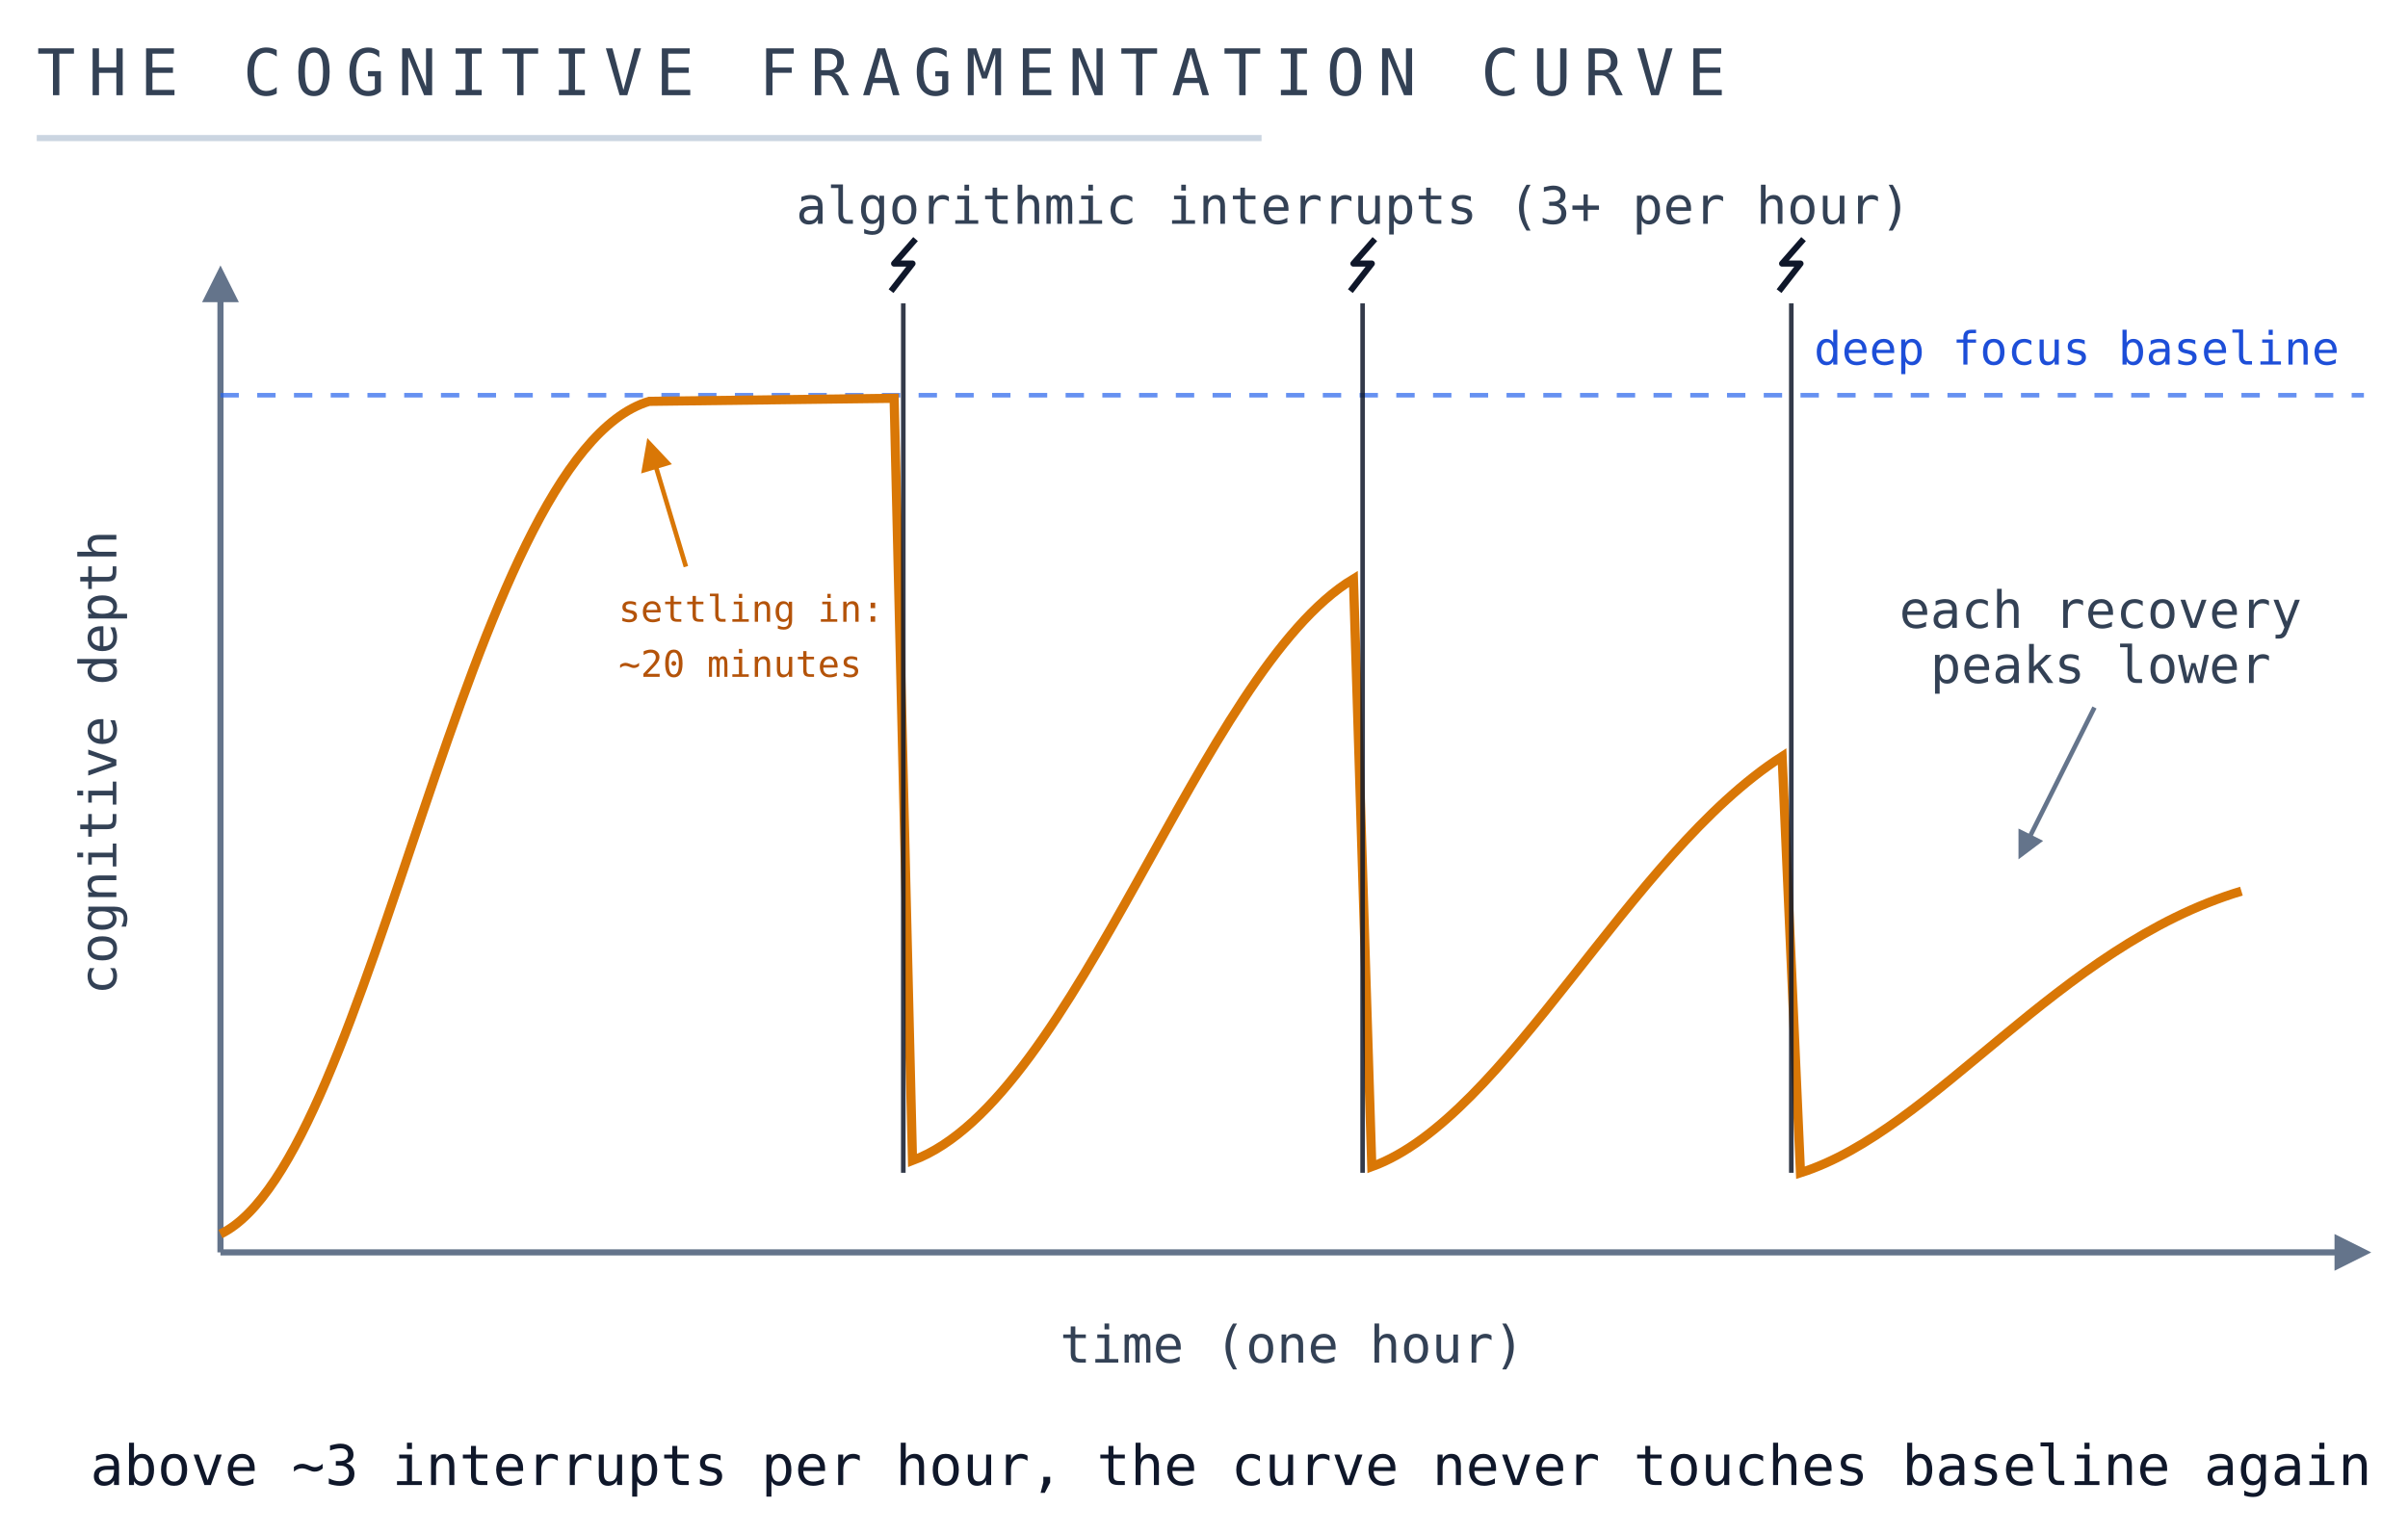
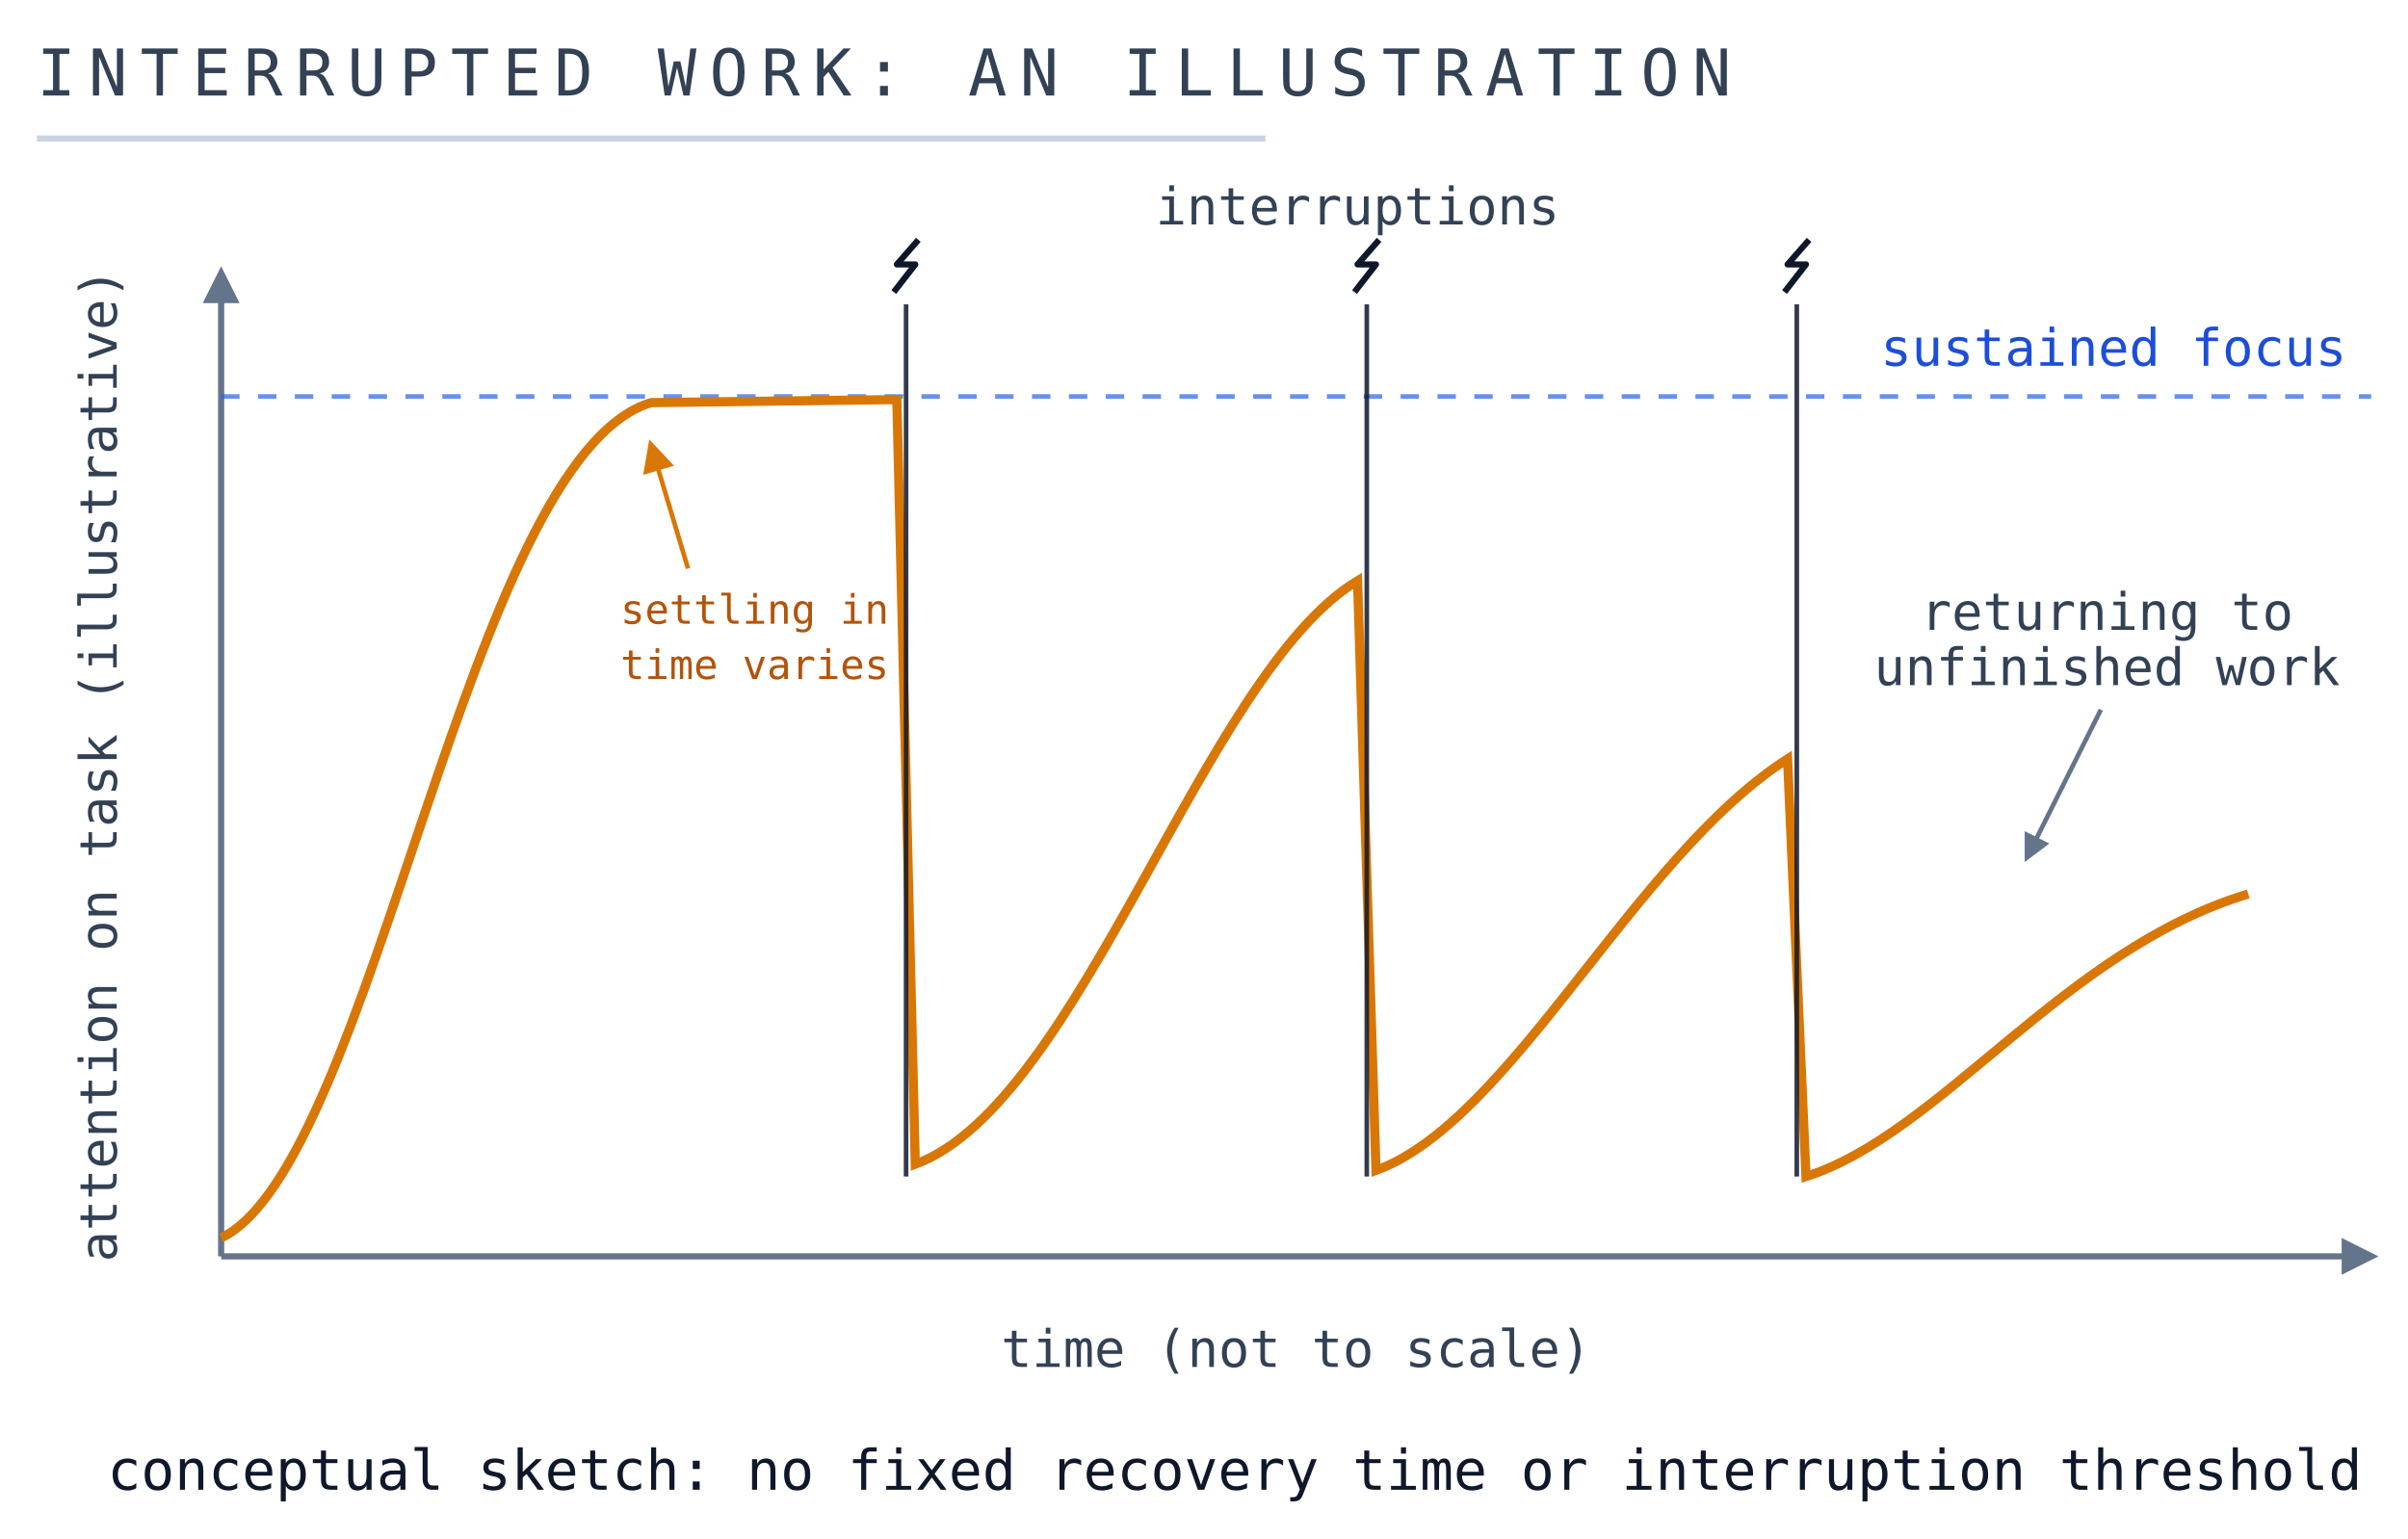
- <svg xmlns="http://www.w3.org/2000/svg" viewBox="28 20.9 786.4 501" font-family="'JetBrains Mono','SFMono-Regular',Menlo,Consolas,monospace">
+ <svg xmlns="http://www.w3.org/2000/svg" viewBox="28 20.9 784 500.9" font-family="'JetBrains Mono','SFMono-Regular',Menlo,Consolas,monospace">
  <defs>
    <marker id="ax" viewBox="0 0 10 10" refX="8" refY="5" markerWidth="6" markerHeight="6" orient="auto-start-reverse">
      <path d="M0,0L10,5L0,10z" fill="#64748b" />
    </marker>
    <marker id="aai" viewBox="0 0 10 10" refX="8" refY="5" markerWidth="7" markerHeight="7" orient="auto-start-reverse">
      <path d="M0,0L10,5L0,10z" fill="#d97706" />
    </marker>
  </defs>
-   <text x="40" y="52" font-size="21" letter-spacing="4.2" fill="#334155">THE COGNITIVE FRAGMENTATION CURVE</text>
+   <text x="40" y="52" font-size="21" letter-spacing="4.2" fill="#334155">INTERRUPTED WORK: AN ILLUSTRATION</text>
  <line x1="40" y1="66" x2="440" y2="66" stroke="#cbd5e1" stroke-width="2" />
  <line x1="100" y1="110" x2="100" y2="430" stroke="#64748b" stroke-width="2" marker-start="url(#ax)" />
  <line x1="100" y1="430" x2="800" y2="430" stroke="#64748b" stroke-width="2" marker-end="url(#ax)" />
-   <text x="66" y="270" font-size="16.8" fill="#334155" text-anchor="middle" transform="rotate(-90 66 270)">cognitive depth</text>
-   <text x="450" y="466" font-size="16.8" fill="#334155" text-anchor="middle">time (one hour)</text>
+   <text x="66" y="270" font-size="16.8" fill="#334155" text-anchor="middle" transform="rotate(-90 66 270)">attention on task (illustrative)</text>
+   <text x="450" y="466" font-size="16.8" fill="#334155" text-anchor="middle">time (not to scale)</text>
  <line x1="100" y1="150" x2="800" y2="150" stroke="#2563eb" stroke-width="1.5" stroke-dasharray="6 6" opacity="0.7" />
-   <text x="792" y="140" font-size="15" fill="#1d4ed8" text-anchor="end">deep focus baseline</text>
+   <text x="792" y="140" font-size="16.8" fill="#1d4ed8" text-anchor="end">sustained focus</text>
  <path d="M 100 424            C 150 400 180 170 240 152            L 320 151            L 326 400            C 380 380 420 240 470 210            L 476 402            C 520 386 560 300 610 268            L 616 404            C 660 390 700 330 760 312" fill="none" stroke="#d97706" stroke-width="3" />
  <g stroke="#0f172a" stroke-width="1.5" opacity="0.85">
    <line x1="323" y1="120" x2="323" y2="404" />
    <line x1="473" y1="120" x2="473" y2="404" />
    <line x1="613" y1="120" x2="613" y2="404" />
  </g>
  <g fill="none" stroke="#0f172a" stroke-width="2" stroke-linejoin="round">
    <polyline points="327,99 320,107 326,107 319,116" />
    <polyline points="477,99 470,107 476,107 469,116" />
    <polyline points="617,99 610,107 616,107 609,116" />
  </g>
-   <text x="470" y="94" font-size="16.8" fill="#334155" text-anchor="middle">algorithmic interrupts (3+ per hour)</text>
+   <text x="470" y="94" font-size="16.8" fill="#334155" text-anchor="middle">interruptions</text>
  <line x1="252" y1="206" x2="240" y2="166" stroke="#d97706" stroke-width="1.5" marker-end="url(#aai)" />
-   <text x="230" y="224" font-size="12" fill="#b45309">settling in:</text>
-   <text x="230" y="242" font-size="12" fill="#b45309">~20 minutes</text>
+   <text x="230" y="224" font-size="13.2" fill="#b45309">settling in</text>
+   <text x="230" y="242" font-size="13.2" fill="#b45309">time varies</text>
  <line x1="712" y1="252" x2="688" y2="300" stroke="#64748b" stroke-width="1.5" marker-end="url(#ax)" />
-   <text x="714" y="226" font-size="16.8" fill="#334155" text-anchor="middle">each recovery</text>
-   <text x="714" y="244" font-size="16.8" fill="#334155" text-anchor="middle">peaks lower</text>
-   <text x="430" y="506" font-size="18.2" fill="#0f172a" text-anchor="middle">above ~3 interrupts per hour, the curve never touches baseline again</text>
+   <text x="714" y="226" font-size="16.8" fill="#334155" text-anchor="middle">returning to</text>
+   <text x="714" y="244" font-size="16.8" fill="#334155" text-anchor="middle">unfinished work</text>
+   <text x="430" y="506" font-size="18.2" fill="#0f172a" text-anchor="middle">conceptual sketch: no fixed recovery time or interruption threshold</text>
</svg>
